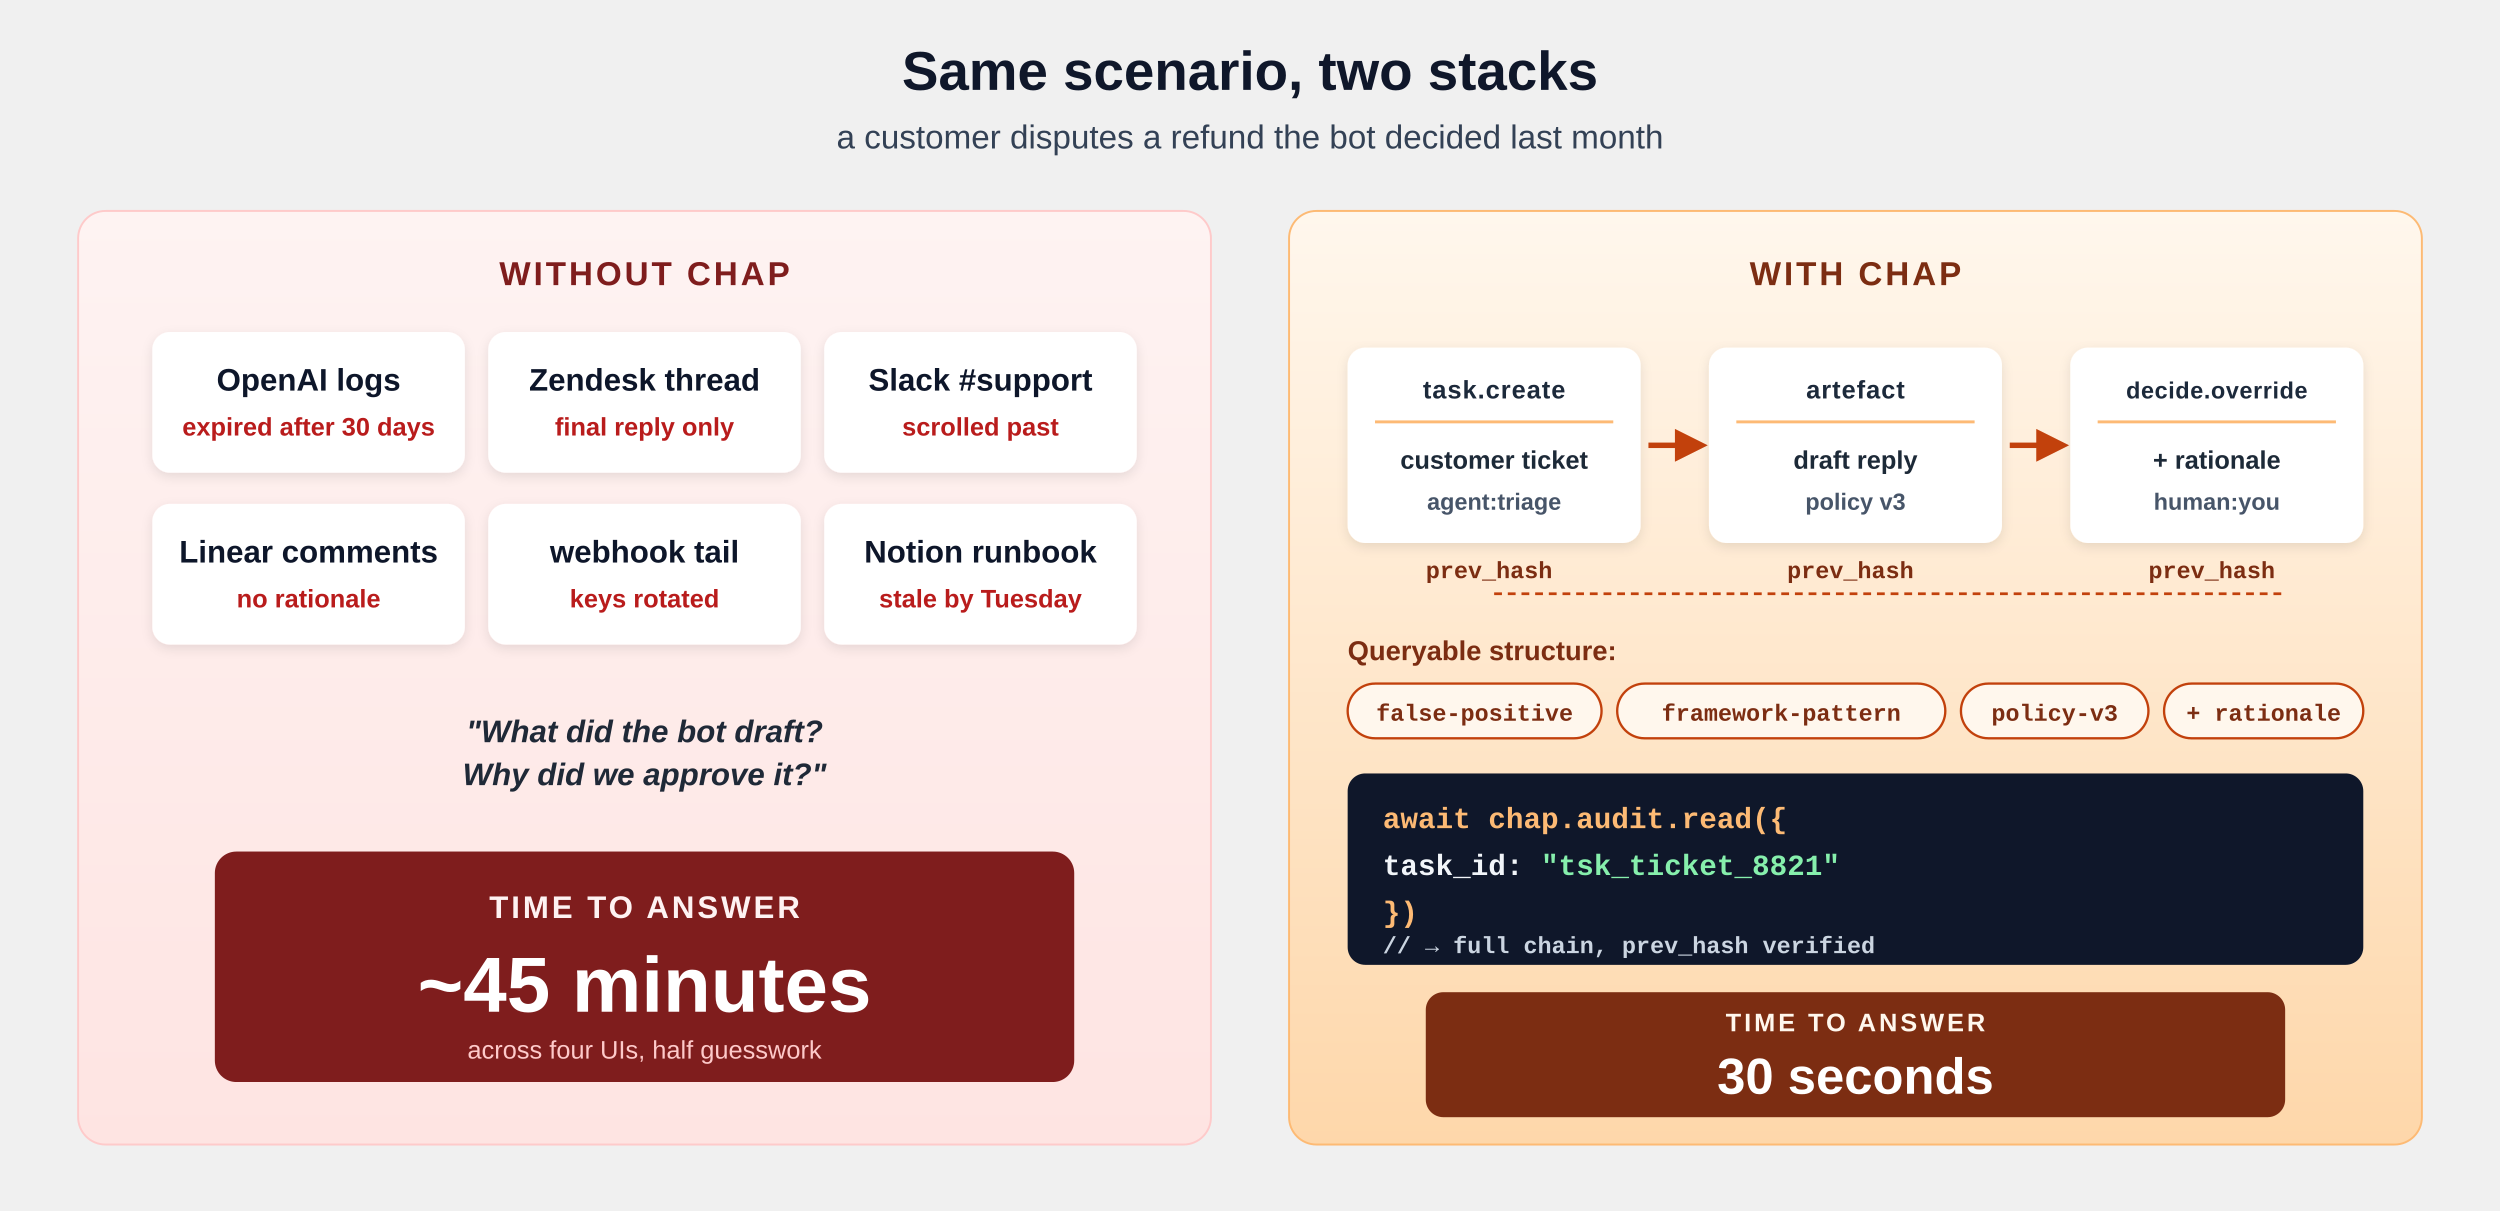
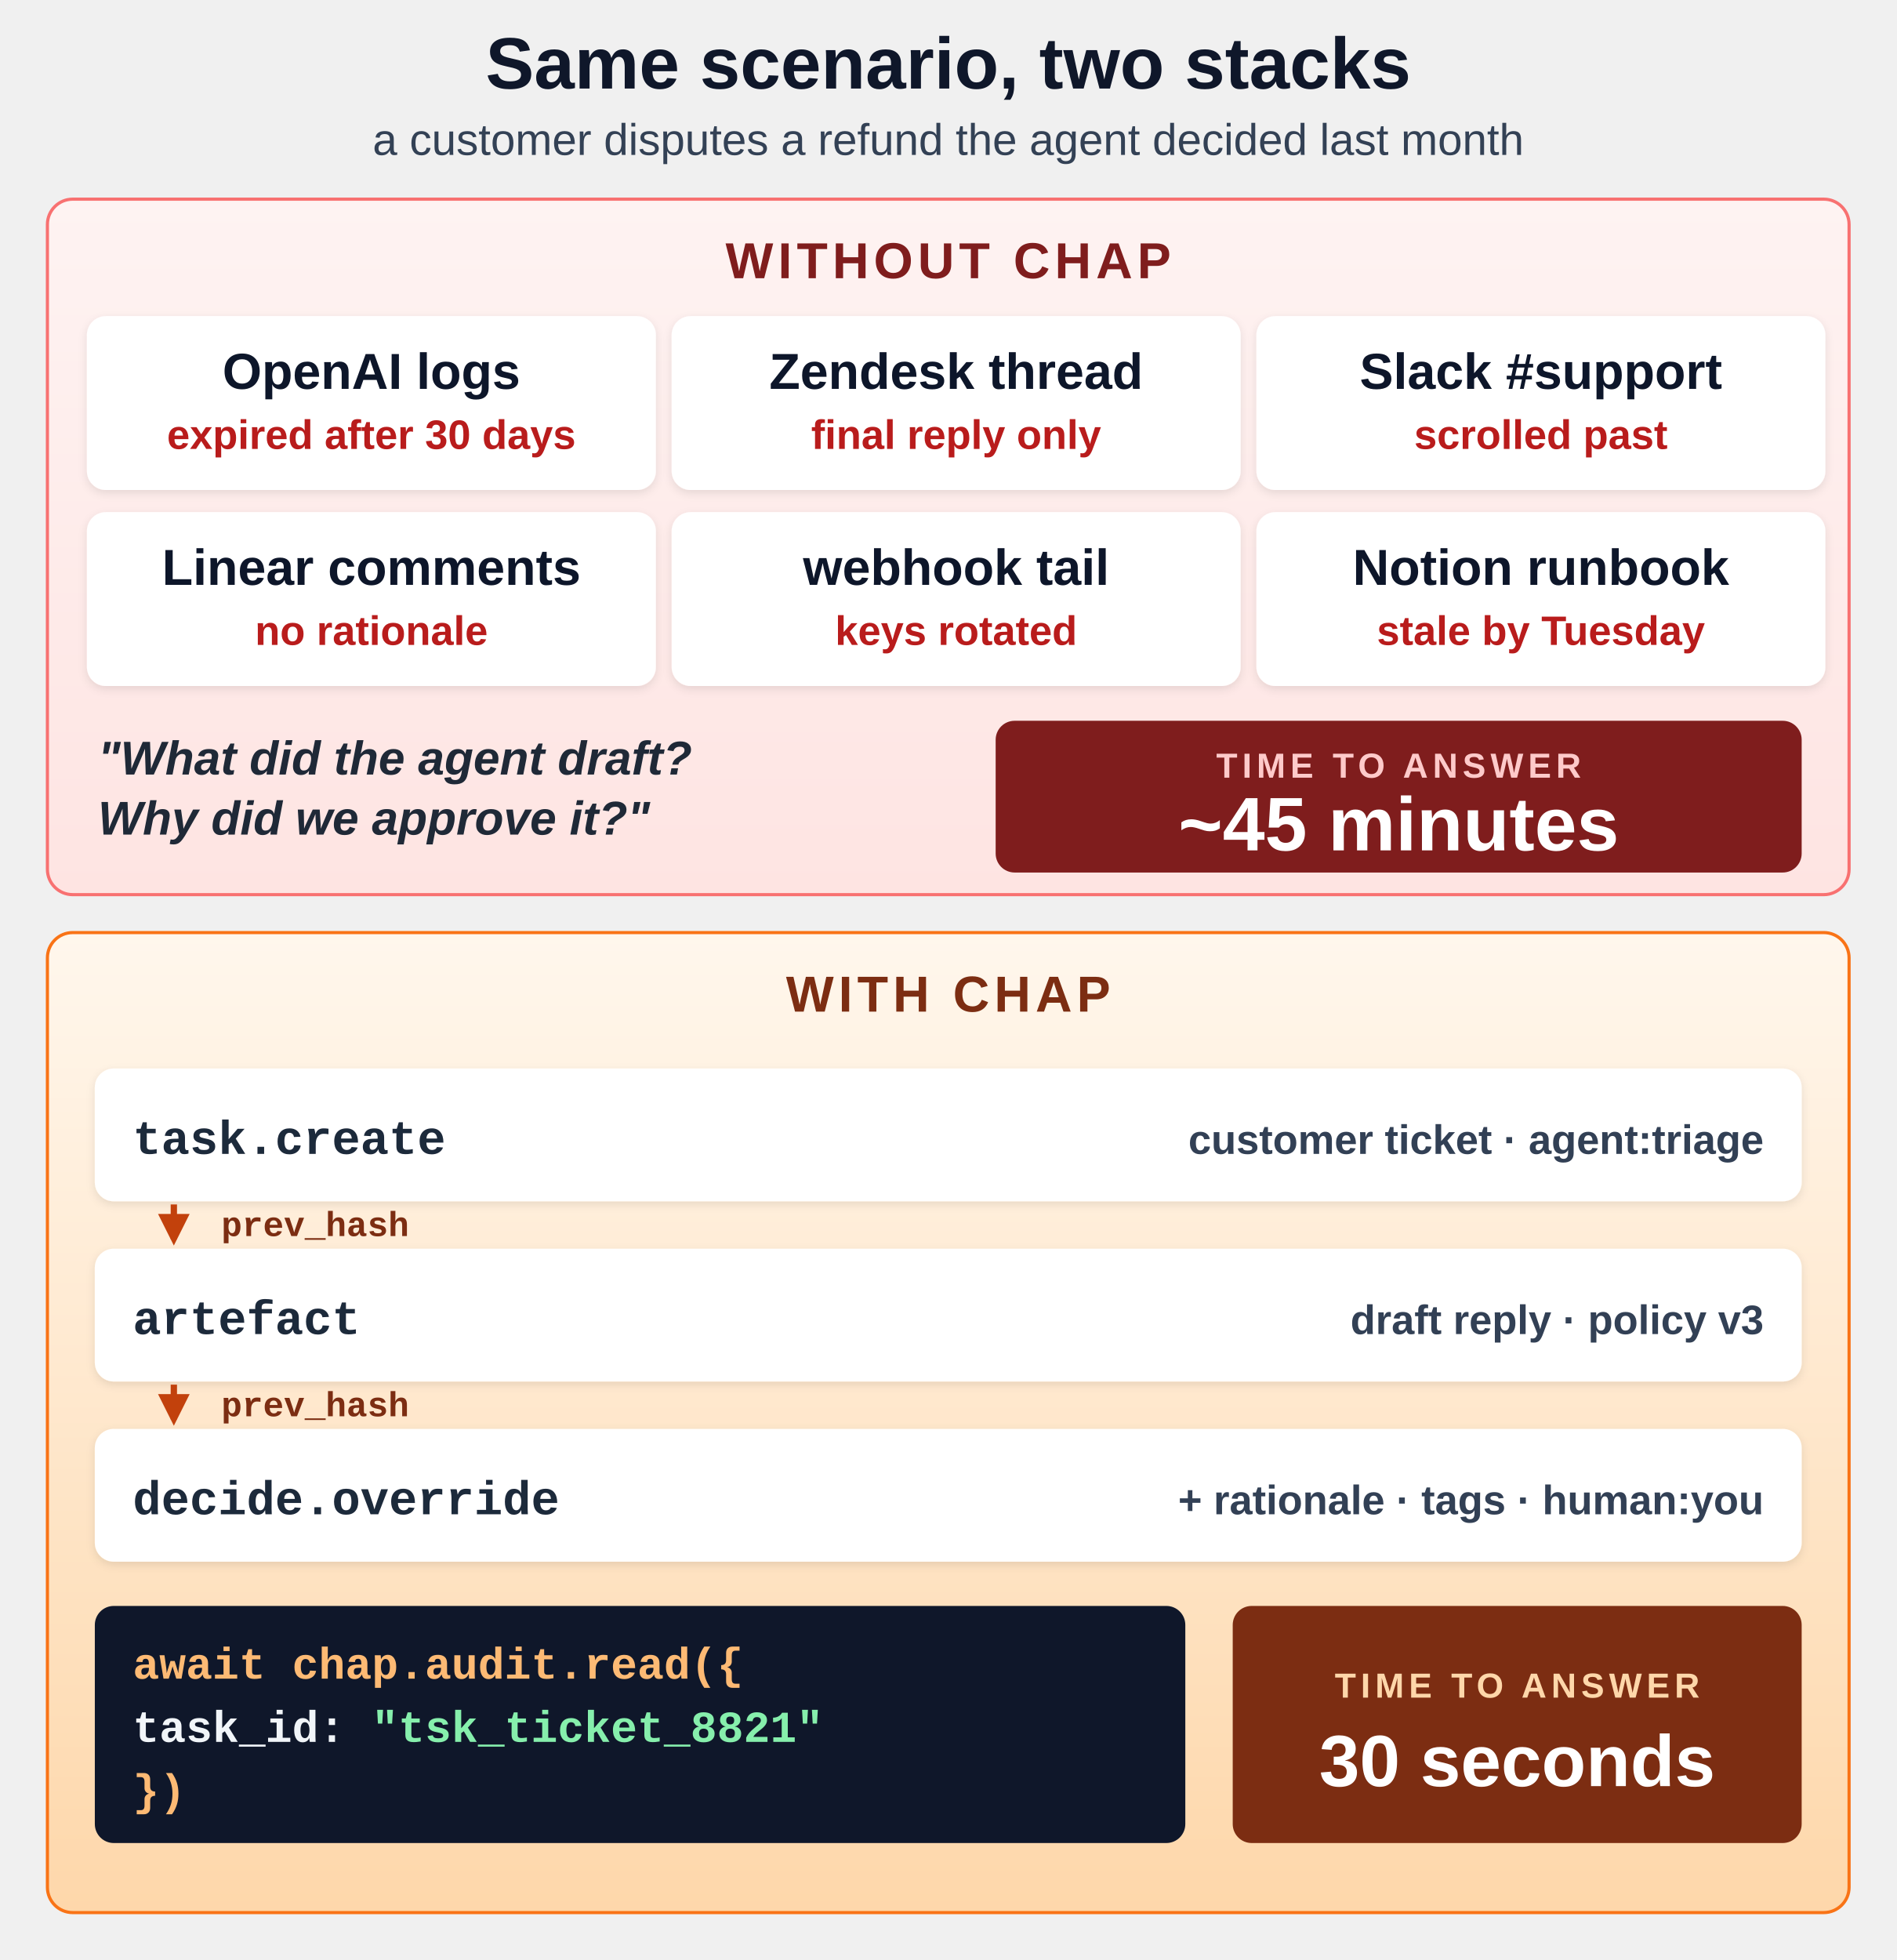
- <svg xmlns="http://www.w3.org/2000/svg" viewBox="0 0 1280 620" font-family="Arial, Helvetica, sans-serif">
+ <svg xmlns="http://www.w3.org/2000/svg" viewBox="0 0 1200 1240" font-family="Arial, Helvetica, sans-serif">
  <defs>
    <linearGradient id="bgChaos" x1="0" y1="0" x2="0" y2="1">
      <stop offset="0%" stop-color="#fef3f2" />
      <stop offset="100%" stop-color="#fee4e2" />
    </linearGradient>
    <linearGradient id="bgClean" x1="0" y1="0" x2="0" y2="1">
      <stop offset="0%" stop-color="#fff7ed" />
      <stop offset="100%" stop-color="#fed7aa" />
    </linearGradient>
-     <marker id="arrowEmber" viewBox="0 0 10 10" refX="8" refY="5" markerWidth="6" markerHeight="6" orient="auto-start-reverse">
+     <marker id="arrowEmber" viewBox="0 0 10 10" refX="8" refY="5" markerWidth="5" markerHeight="5" orient="auto-start-reverse">
      <path d="M 0 0 L 10 5 L 0 10 z" fill="#c2410c" />
    </marker>
    <filter id="softShadow" x="-20%" y="-20%" width="140%" height="140%">
      <feDropShadow dx="0" dy="2" stdDeviation="3" flood-color="#000" flood-opacity="0.10" />
    </filter>
  </defs>
-   <text x="640" y="46" text-anchor="middle" font-size="28" font-weight="700" fill="#0f172a">
-     Same scenario, two stacks
-   </text>
-   <text x="640" y="76" text-anchor="middle" font-size="17" font-weight="500" fill="#334155">
-     a customer disputes a refund the bot decided last month
-   </text>
-   <rect x="40" y="108" width="580" height="478" rx="14" fill="url(#bgChaos)" stroke="#fecaca" stroke-width="1" />
-   <text x="330" y="146" text-anchor="middle" font-size="17" font-weight="800" fill="#7f1d1d" letter-spacing="1.5">
-     WITHOUT CHAP
-   </text>
+   <text x="600" y="56" text-anchor="middle" font-size="46" font-weight="700" fill="#0f172a">Same scenario, two stacks</text>
+   <text x="600" y="98" text-anchor="middle" font-size="28" font-weight="500" fill="#334155">a customer disputes a refund the agent decided last month</text>
+   <rect x="30" y="126" width="1140" height="440" rx="16" fill="url(#bgChaos)" stroke="#f87171" stroke-width="2" />
+   <text x="600" y="176" text-anchor="middle" font-size="32" font-weight="800" fill="#7f1d1d" letter-spacing="3">WITHOUT CHAP</text>
  <g filter="url(#softShadow)">
-     <rect x="78" y="170" width="160" height="72" rx="9" fill="#fff" />
-     <text x="158" y="200" text-anchor="middle" font-size="16" font-weight="700" fill="#0f172a">OpenAI logs</text>
-     <text x="158" y="223" text-anchor="middle" font-size="13" font-weight="600" fill="#b91c1c">expired after 30 days</text>
+     <rect x="55" y="200" width="360" height="110" rx="12" fill="#fff" />
+     <text x="235" y="246" text-anchor="middle" font-size="32" font-weight="700" fill="#0f172a">OpenAI logs</text>
+     <text x="235" y="284" text-anchor="middle" font-size="26" font-weight="700" fill="#b91c1c">expired after 30 days</text>
  </g>
  <g filter="url(#softShadow)">
-     <rect x="250" y="170" width="160" height="72" rx="9" fill="#fff" />
-     <text x="330" y="200" text-anchor="middle" font-size="16" font-weight="700" fill="#0f172a">Zendesk thread</text>
-     <text x="330" y="223" text-anchor="middle" font-size="13" font-weight="600" fill="#b91c1c">final reply only</text>
+     <rect x="425" y="200" width="360" height="110" rx="12" fill="#fff" />
+     <text x="605" y="246" text-anchor="middle" font-size="32" font-weight="700" fill="#0f172a">Zendesk thread</text>
+     <text x="605" y="284" text-anchor="middle" font-size="26" font-weight="700" fill="#b91c1c">final reply only</text>
  </g>
  <g filter="url(#softShadow)">
-     <rect x="422" y="170" width="160" height="72" rx="9" fill="#fff" />
-     <text x="502" y="200" text-anchor="middle" font-size="16" font-weight="700" fill="#0f172a">Slack #support</text>
-     <text x="502" y="223" text-anchor="middle" font-size="13" font-weight="600" fill="#b91c1c">scrolled past</text>
+     <rect x="795" y="200" width="360" height="110" rx="12" fill="#fff" />
+     <text x="975" y="246" text-anchor="middle" font-size="32" font-weight="700" fill="#0f172a">Slack #support</text>
+     <text x="975" y="284" text-anchor="middle" font-size="26" font-weight="700" fill="#b91c1c">scrolled past</text>
  </g>
  <g filter="url(#softShadow)">
-     <rect x="78" y="258" width="160" height="72" rx="9" fill="#fff" />
-     <text x="158" y="288" text-anchor="middle" font-size="16" font-weight="700" fill="#0f172a">Linear comments</text>
-     <text x="158" y="311" text-anchor="middle" font-size="13" font-weight="600" fill="#b91c1c">no rationale</text>
+     <rect x="55" y="324" width="360" height="110" rx="12" fill="#fff" />
+     <text x="235" y="370" text-anchor="middle" font-size="32" font-weight="700" fill="#0f172a">Linear comments</text>
+     <text x="235" y="408" text-anchor="middle" font-size="26" font-weight="700" fill="#b91c1c">no rationale</text>
  </g>
  <g filter="url(#softShadow)">
-     <rect x="250" y="258" width="160" height="72" rx="9" fill="#fff" />
-     <text x="330" y="288" text-anchor="middle" font-size="16" font-weight="700" fill="#0f172a">webhook tail</text>
-     <text x="330" y="311" text-anchor="middle" font-size="13" font-weight="600" fill="#b91c1c">keys rotated</text>
+     <rect x="425" y="324" width="360" height="110" rx="12" fill="#fff" />
+     <text x="605" y="370" text-anchor="middle" font-size="32" font-weight="700" fill="#0f172a">webhook tail</text>
+     <text x="605" y="408" text-anchor="middle" font-size="26" font-weight="700" fill="#b91c1c">keys rotated</text>
  </g>
  <g filter="url(#softShadow)">
-     <rect x="422" y="258" width="160" height="72" rx="9" fill="#fff" />
-     <text x="502" y="288" text-anchor="middle" font-size="16" font-weight="700" fill="#0f172a">Notion runbook</text>
-     <text x="502" y="311" text-anchor="middle" font-size="13" font-weight="600" fill="#b91c1c">stale by Tuesday</text>
+     <rect x="795" y="324" width="360" height="110" rx="12" fill="#fff" />
+     <text x="975" y="370" text-anchor="middle" font-size="32" font-weight="700" fill="#0f172a">Notion runbook</text>
+     <text x="975" y="408" text-anchor="middle" font-size="26" font-weight="700" fill="#b91c1c">stale by Tuesday</text>
  </g>
-   <text x="330" y="380" text-anchor="middle" font-size="16" font-weight="600" fill="#1f2937" font-style="italic">
-     "What did the bot draft?
-   </text>
-   <text x="330" y="402" text-anchor="middle" font-size="16" font-weight="600" fill="#1f2937" font-style="italic">
-     Why did we approve it?"
-   </text>
-   <rect x="110" y="436" width="440" height="118" rx="11" fill="#7f1d1d" />
-   <text x="330" y="470" text-anchor="middle" font-size="16" font-weight="700" fill="#fef2f2" letter-spacing="1.5">TIME TO ANSWER</text>
-   <text x="330" y="518" text-anchor="middle" font-size="40" font-weight="800" fill="#fff">~45 minutes</text>
-   <text x="330" y="542" text-anchor="middle" font-size="13" font-weight="500" fill="#fecaca">across four UIs, half guesswork</text>
-   <rect x="660" y="108" width="580" height="478" rx="14" fill="url(#bgClean)" stroke="#fdba74" stroke-width="1" />
-   <text x="950" y="146" text-anchor="middle" font-size="17" font-weight="800" fill="#7c2d12" letter-spacing="1.5">
-     WITH CHAP
-   </text>
+   <text x="62" y="490" font-size="30" font-weight="600" fill="#1f2937" font-style="italic">"What did the agent draft?</text>
+   <text x="62" y="528" font-size="30" font-weight="600" fill="#1f2937" font-style="italic">Why did we approve it?"</text>
+   <rect x="630" y="456" width="510" height="96" rx="12" fill="#7f1d1d" />
+   <text x="885" y="492" text-anchor="middle" font-size="22" font-weight="700" fill="#fecaca" letter-spacing="3">TIME TO ANSWER</text>
+   <text x="885" y="538" text-anchor="middle" font-size="48" font-weight="800" fill="#fff">~45 minutes</text>
+   <rect x="30" y="590" width="1140" height="620" rx="16" fill="url(#bgClean)" stroke="#f97316" stroke-width="2" />
+   <text x="600" y="640" text-anchor="middle" font-size="32" font-weight="800" fill="#7c2d12" letter-spacing="3">WITH CHAP</text>
  <g filter="url(#softShadow)">
-     <rect x="690" y="178" width="150" height="100" rx="9" fill="#fff" />
-     <text x="765" y="204" text-anchor="middle" font-size="13" font-weight="800" fill="#1e293b" letter-spacing="0.5">task.create</text>
-     <line x1="704" y1="216" x2="826" y2="216" stroke="#fdba74" stroke-width="1.5" />
-     <text x="765" y="240" text-anchor="middle" font-size="13" font-weight="600" fill="#1f2937">customer ticket</text>
-     <text x="765" y="261" text-anchor="middle" font-size="12" font-weight="600" fill="#475569">agent:triage</text>
+     <rect x="60" y="676" width="1080" height="84" rx="12" fill="#fff" />
+     <text x="84" y="730" font-size="30" font-weight="800" fill="#1e293b" font-family="'Courier New', Courier, monospace">task.create</text>
+     <text x="1116" y="730" text-anchor="end" font-size="26" font-weight="600" fill="#334155">customer ticket · agent:triage</text>
  </g>
-   <line x1="844" y1="228" x2="871" y2="228" stroke="#c2410c" stroke-width="2.8" marker-end="url(#arrowEmber)" />
+   <line x1="110" y1="762" x2="110" y2="784" stroke="#c2410c" stroke-width="4" marker-end="url(#arrowEmber)" />
+   <text x="140" y="782" font-size="22" font-weight="700" fill="#7c2d12" font-family="'Courier New', Courier, monospace">prev_hash</text>
  <g filter="url(#softShadow)">
-     <rect x="875" y="178" width="150" height="100" rx="9" fill="#fff" />
-     <text x="950" y="204" text-anchor="middle" font-size="13" font-weight="800" fill="#1e293b" letter-spacing="0.5">artefact</text>
-     <line x1="889" y1="216" x2="1011" y2="216" stroke="#fdba74" stroke-width="1.5" />
-     <text x="950" y="240" text-anchor="middle" font-size="13" font-weight="600" fill="#1f2937">draft reply</text>
-     <text x="950" y="261" text-anchor="middle" font-size="12" font-weight="600" fill="#475569">policy v3</text>
+     <rect x="60" y="790" width="1080" height="84" rx="12" fill="#fff" />
+     <text x="84" y="844" font-size="30" font-weight="800" fill="#1e293b" font-family="'Courier New', Courier, monospace">artefact</text>
+     <text x="1116" y="844" text-anchor="end" font-size="26" font-weight="600" fill="#334155">draft reply · policy v3</text>
  </g>
-   <line x1="1029" y1="228" x2="1056" y2="228" stroke="#c2410c" stroke-width="2.8" marker-end="url(#arrowEmber)" />
+   <line x1="110" y1="876" x2="110" y2="898" stroke="#c2410c" stroke-width="4" marker-end="url(#arrowEmber)" />
+   <text x="140" y="896" font-size="22" font-weight="700" fill="#7c2d12" font-family="'Courier New', Courier, monospace">prev_hash</text>
  <g filter="url(#softShadow)">
-     <rect x="1060" y="178" width="150" height="100" rx="9" fill="#fff" />
-     <text x="1135" y="204" text-anchor="middle" font-size="12" font-weight="800" fill="#1e293b" letter-spacing="0.3">decide.override</text>
-     <line x1="1074" y1="216" x2="1196" y2="216" stroke="#fdba74" stroke-width="1.5" />
-     <text x="1135" y="240" text-anchor="middle" font-size="13" font-weight="600" fill="#1f2937">+ rationale</text>
-     <text x="1135" y="261" text-anchor="middle" font-size="12" font-weight="600" fill="#475569">human:you</text>
-   </g>
-   <text x="730" y="296" font-size="12" font-weight="700" fill="#7c2d12" font-family="'Courier New', Courier, monospace">prev_hash</text>
-   <text x="915" y="296" font-size="12" font-weight="700" fill="#7c2d12" font-family="'Courier New', Courier, monospace">prev_hash</text>
-   <text x="1100" y="296" font-size="12" font-weight="700" fill="#7c2d12" font-family="'Courier New', Courier, monospace">prev_hash</text>
-   <line x1="765" y1="304" x2="1170" y2="304" stroke="#c2410c" stroke-width="1.4" stroke-dasharray="4,3" />
-   <text x="690" y="338" font-size="14" fill="#7c2d12" font-weight="700">Queryable structure:</text>
-   <g>
-     <rect x="690" y="350" width="130" height="28" rx="14" fill="#fff7ed" stroke="#c2410c" stroke-width="1.2" />
-     <text x="755" y="369" text-anchor="middle" font-size="12" font-weight="700" fill="#7c2d12" font-family="'Courier New', Courier, monospace">false-positive</text>
+     <rect x="60" y="904" width="1080" height="84" rx="12" fill="#fff" />
+     <text x="84" y="958" font-size="30" font-weight="800" fill="#1e293b" font-family="'Courier New', Courier, monospace">decide.override</text>
+     <text x="1116" y="958" text-anchor="end" font-size="26" font-weight="600" fill="#334155">+ rationale · tags · human:you</text>
  </g>
  <g>
-     <rect x="828" y="350" width="168" height="28" rx="14" fill="#fff7ed" stroke="#c2410c" stroke-width="1.2" />
-     <text x="912" y="369" text-anchor="middle" font-size="12" font-weight="700" fill="#7c2d12" font-family="'Courier New', Courier, monospace">framework-pattern</text>
+     <rect x="60" y="1016" width="690" height="150" rx="12" fill="#0f172a" />
+     <text x="84" y="1062" font-family="'Courier New', Courier, monospace" font-size="28" font-weight="700" fill="#fdba74">await chap.audit.read({</text>
+     <text x="84" y="1102" font-family="'Courier New', Courier, monospace" font-size="28" font-weight="700" fill="#f1f5f9">  task_id: <tspan fill="#86efac">"tsk_ticket_8821"</tspan>
+     </text>
+     <text x="84" y="1142" font-family="'Courier New', Courier, monospace" font-size="28" font-weight="700" fill="#fdba74">})</text>
  </g>
-   <g>
-     <rect x="1004" y="350" width="96" height="28" rx="14" fill="#fff7ed" stroke="#c2410c" stroke-width="1.2" />
-     <text x="1052" y="369" text-anchor="middle" font-size="12" font-weight="700" fill="#7c2d12" font-family="'Courier New', Courier, monospace">policy-v3</text>
-   </g>
-   <g>
-     <rect x="1108" y="350" width="102" height="28" rx="14" fill="#fff7ed" stroke="#c2410c" stroke-width="1.2" />
-     <text x="1159" y="369" text-anchor="middle" font-size="12" font-weight="700" fill="#7c2d12" font-family="'Courier New', Courier, monospace">+ rationale</text>
-   </g>
-   <g>
-     <rect x="690" y="396" width="520" height="98" rx="9" fill="#0f172a" />
-     <text x="708" y="424" font-family="'Courier New', Courier, monospace" font-size="15" font-weight="700" fill="#fdba74">await chap.audit.read({</text>
-     <text x="708" y="448" font-family="'Courier New', Courier, monospace" font-size="15" font-weight="700" fill="#f1f5f9">  task_id: <tspan fill="#86efac">"tsk_ticket_8821"</tspan>
-     </text>
-     <text x="708" y="472" font-family="'Courier New', Courier, monospace" font-size="15" font-weight="700" fill="#fdba74">})</text>
-     <text x="708" y="488" font-family="'Courier New', Courier, monospace" font-size="12" font-weight="600" fill="#cbd5e1">// → full chain, prev_hash verified</text>
-   </g>
-   <rect x="730" y="508" width="440" height="64" rx="9" fill="#7c2d12" />
-   <text x="950" y="528" text-anchor="middle" font-size="13" font-weight="700" fill="#fff7ed" letter-spacing="1.5">TIME TO ANSWER</text>
-   <text x="950" y="560" text-anchor="middle" font-size="26" font-weight="800" fill="#fff">30 seconds</text>
+   <rect x="780" y="1016" width="360" height="150" rx="12" fill="#7c2d12" />
+   <text x="960" y="1074" text-anchor="middle" font-size="22" font-weight="700" fill="#fed7aa" letter-spacing="3">TIME TO ANSWER</text>
+   <text x="960" y="1130" text-anchor="middle" font-size="46" font-weight="800" fill="#fff">30 seconds</text>
</svg>
